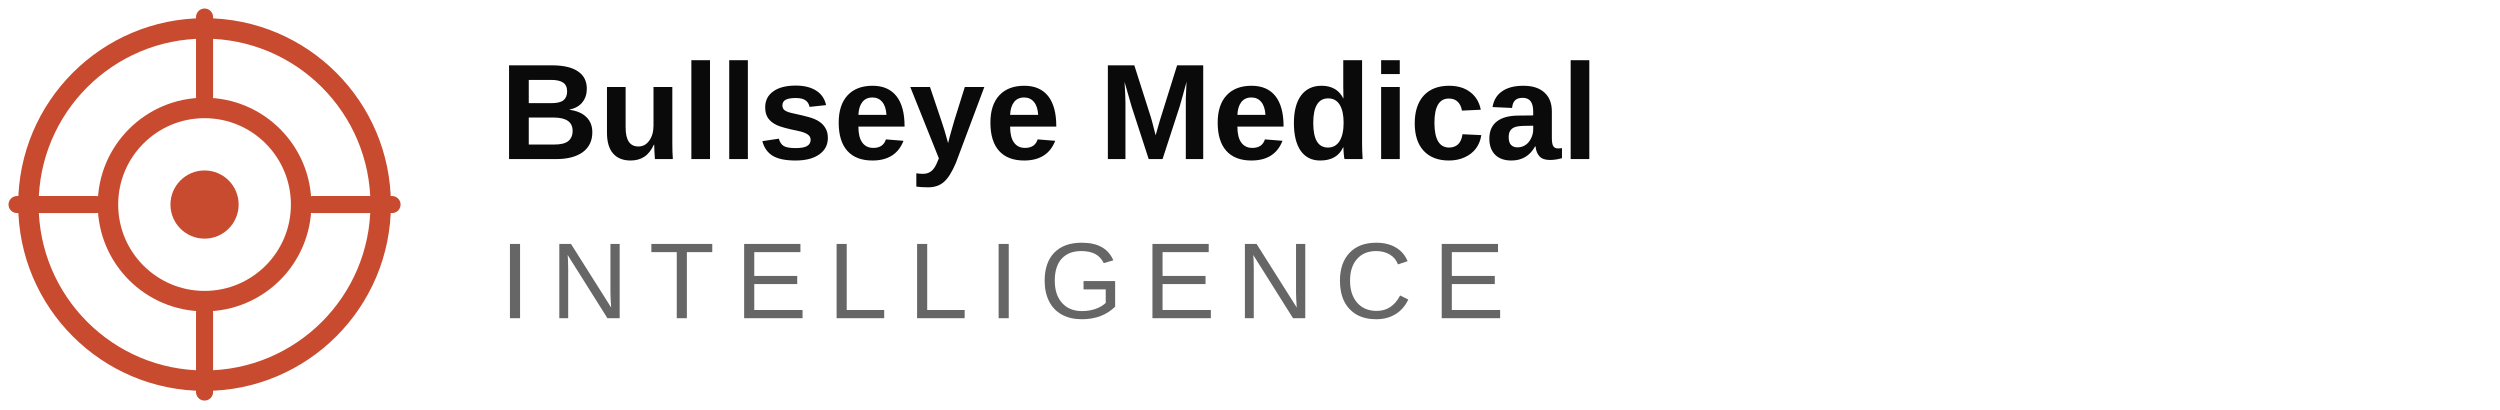
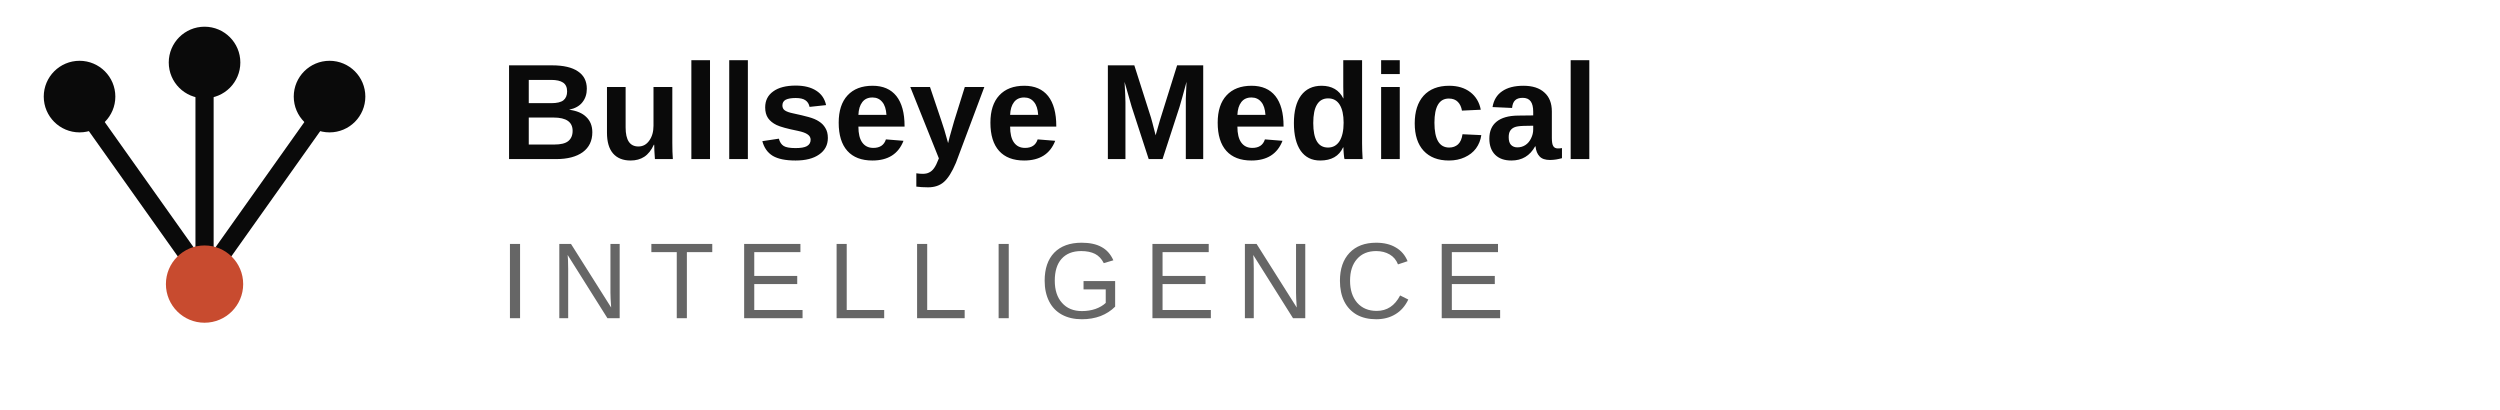
<svg xmlns="http://www.w3.org/2000/svg" viewBox="0 0 220 36" width="220" height="36">
-   <circle cx="18" cy="18" r="15.5" fill="none" stroke="#c84b2f" stroke-width="1.8" />
-   <circle cx="18" cy="18" r="8.5" fill="none" stroke="#c84b2f" stroke-width="1.8" />
-   <circle cx="18" cy="18" r="3" fill="#c84b2f" />
-   <line x1="18" y1="1.5" x2="18" y2="8.5" stroke="#c84b2f" stroke-width="1.5" stroke-linecap="round" />
-   <line x1="18" y1="27.5" x2="18" y2="34.5" stroke="#c84b2f" stroke-width="1.5" stroke-linecap="round" />
-   <line x1="1.5" y1="18" x2="8.5" y2="18" stroke="#c84b2f" stroke-width="1.5" stroke-linecap="round" />
-   <line x1="27.5" y1="18" x2="34.5" y2="18" stroke="#c84b2f" stroke-width="1.5" stroke-linecap="round" />
+   <line x1="18" y1="24.5" x2="7" y2="9" stroke="#0a0a0a" stroke-width="1.6" stroke-linecap="round" />
+   <line x1="18" y1="24.5" x2="18" y2="6" stroke="#0a0a0a" stroke-width="1.6" stroke-linecap="round" />
+   <line x1="18" y1="24.5" x2="29" y2="9" stroke="#0a0a0a" stroke-width="1.6" stroke-linecap="round" />
+   <circle cx="7" cy="8.5" r="2.4" fill="#0a0a0a" stroke="#0a0a0a" stroke-width="1.5" />
+   <circle cx="18" cy="5.5" r="2.4" fill="#0a0a0a" stroke="#0a0a0a" stroke-width="1.5" />
+   <circle cx="29" cy="8.5" r="2.4" fill="#0a0a0a" stroke="#0a0a0a" stroke-width="1.5" />
+   <circle cx="18" cy="25" r="3.4" fill="#c84b2f" />
  <text x="44" y="14" font-family="'Liberation Sans', Arial, Helvetica, sans-serif" font-size="12" font-weight="700" fill="#0a0a0a">Bullseye Medical</text>
  <text x="44" y="28" font-family="'Liberation Sans', Arial, Helvetica, sans-serif" font-size="9.5" font-weight="400" fill="#666666" letter-spacing="1.8">INTELLIGENCE</text>
</svg>
